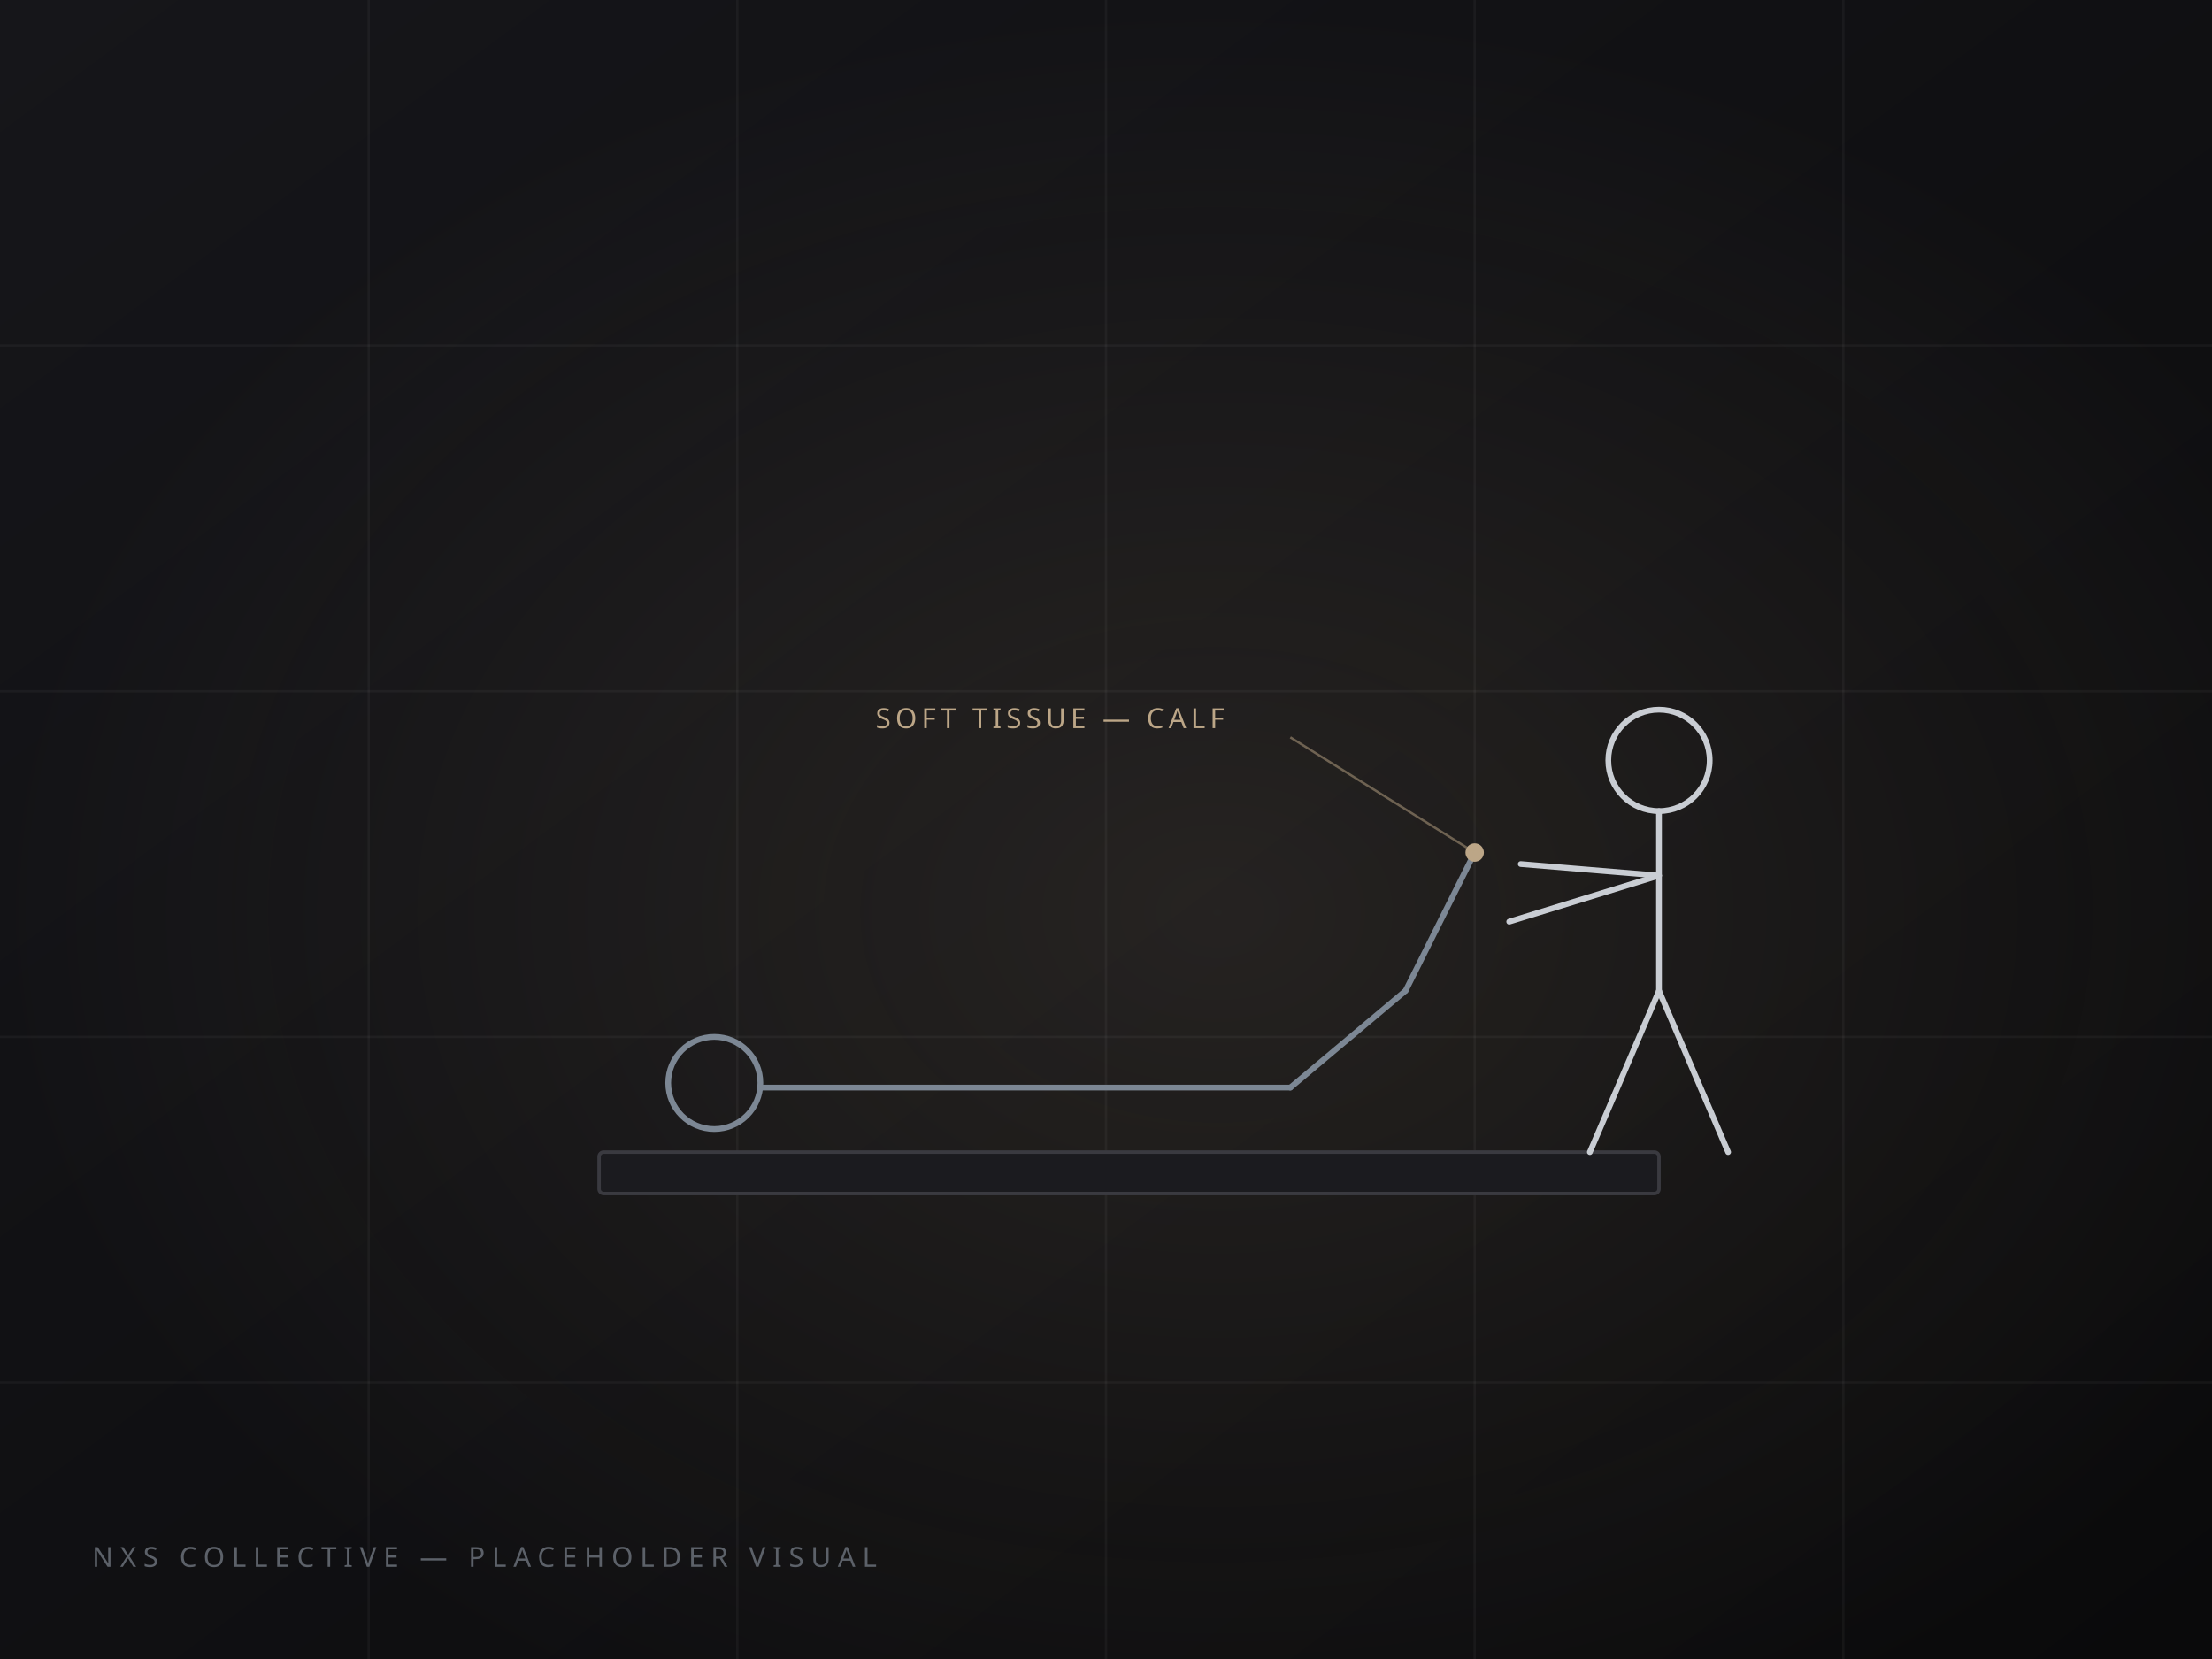
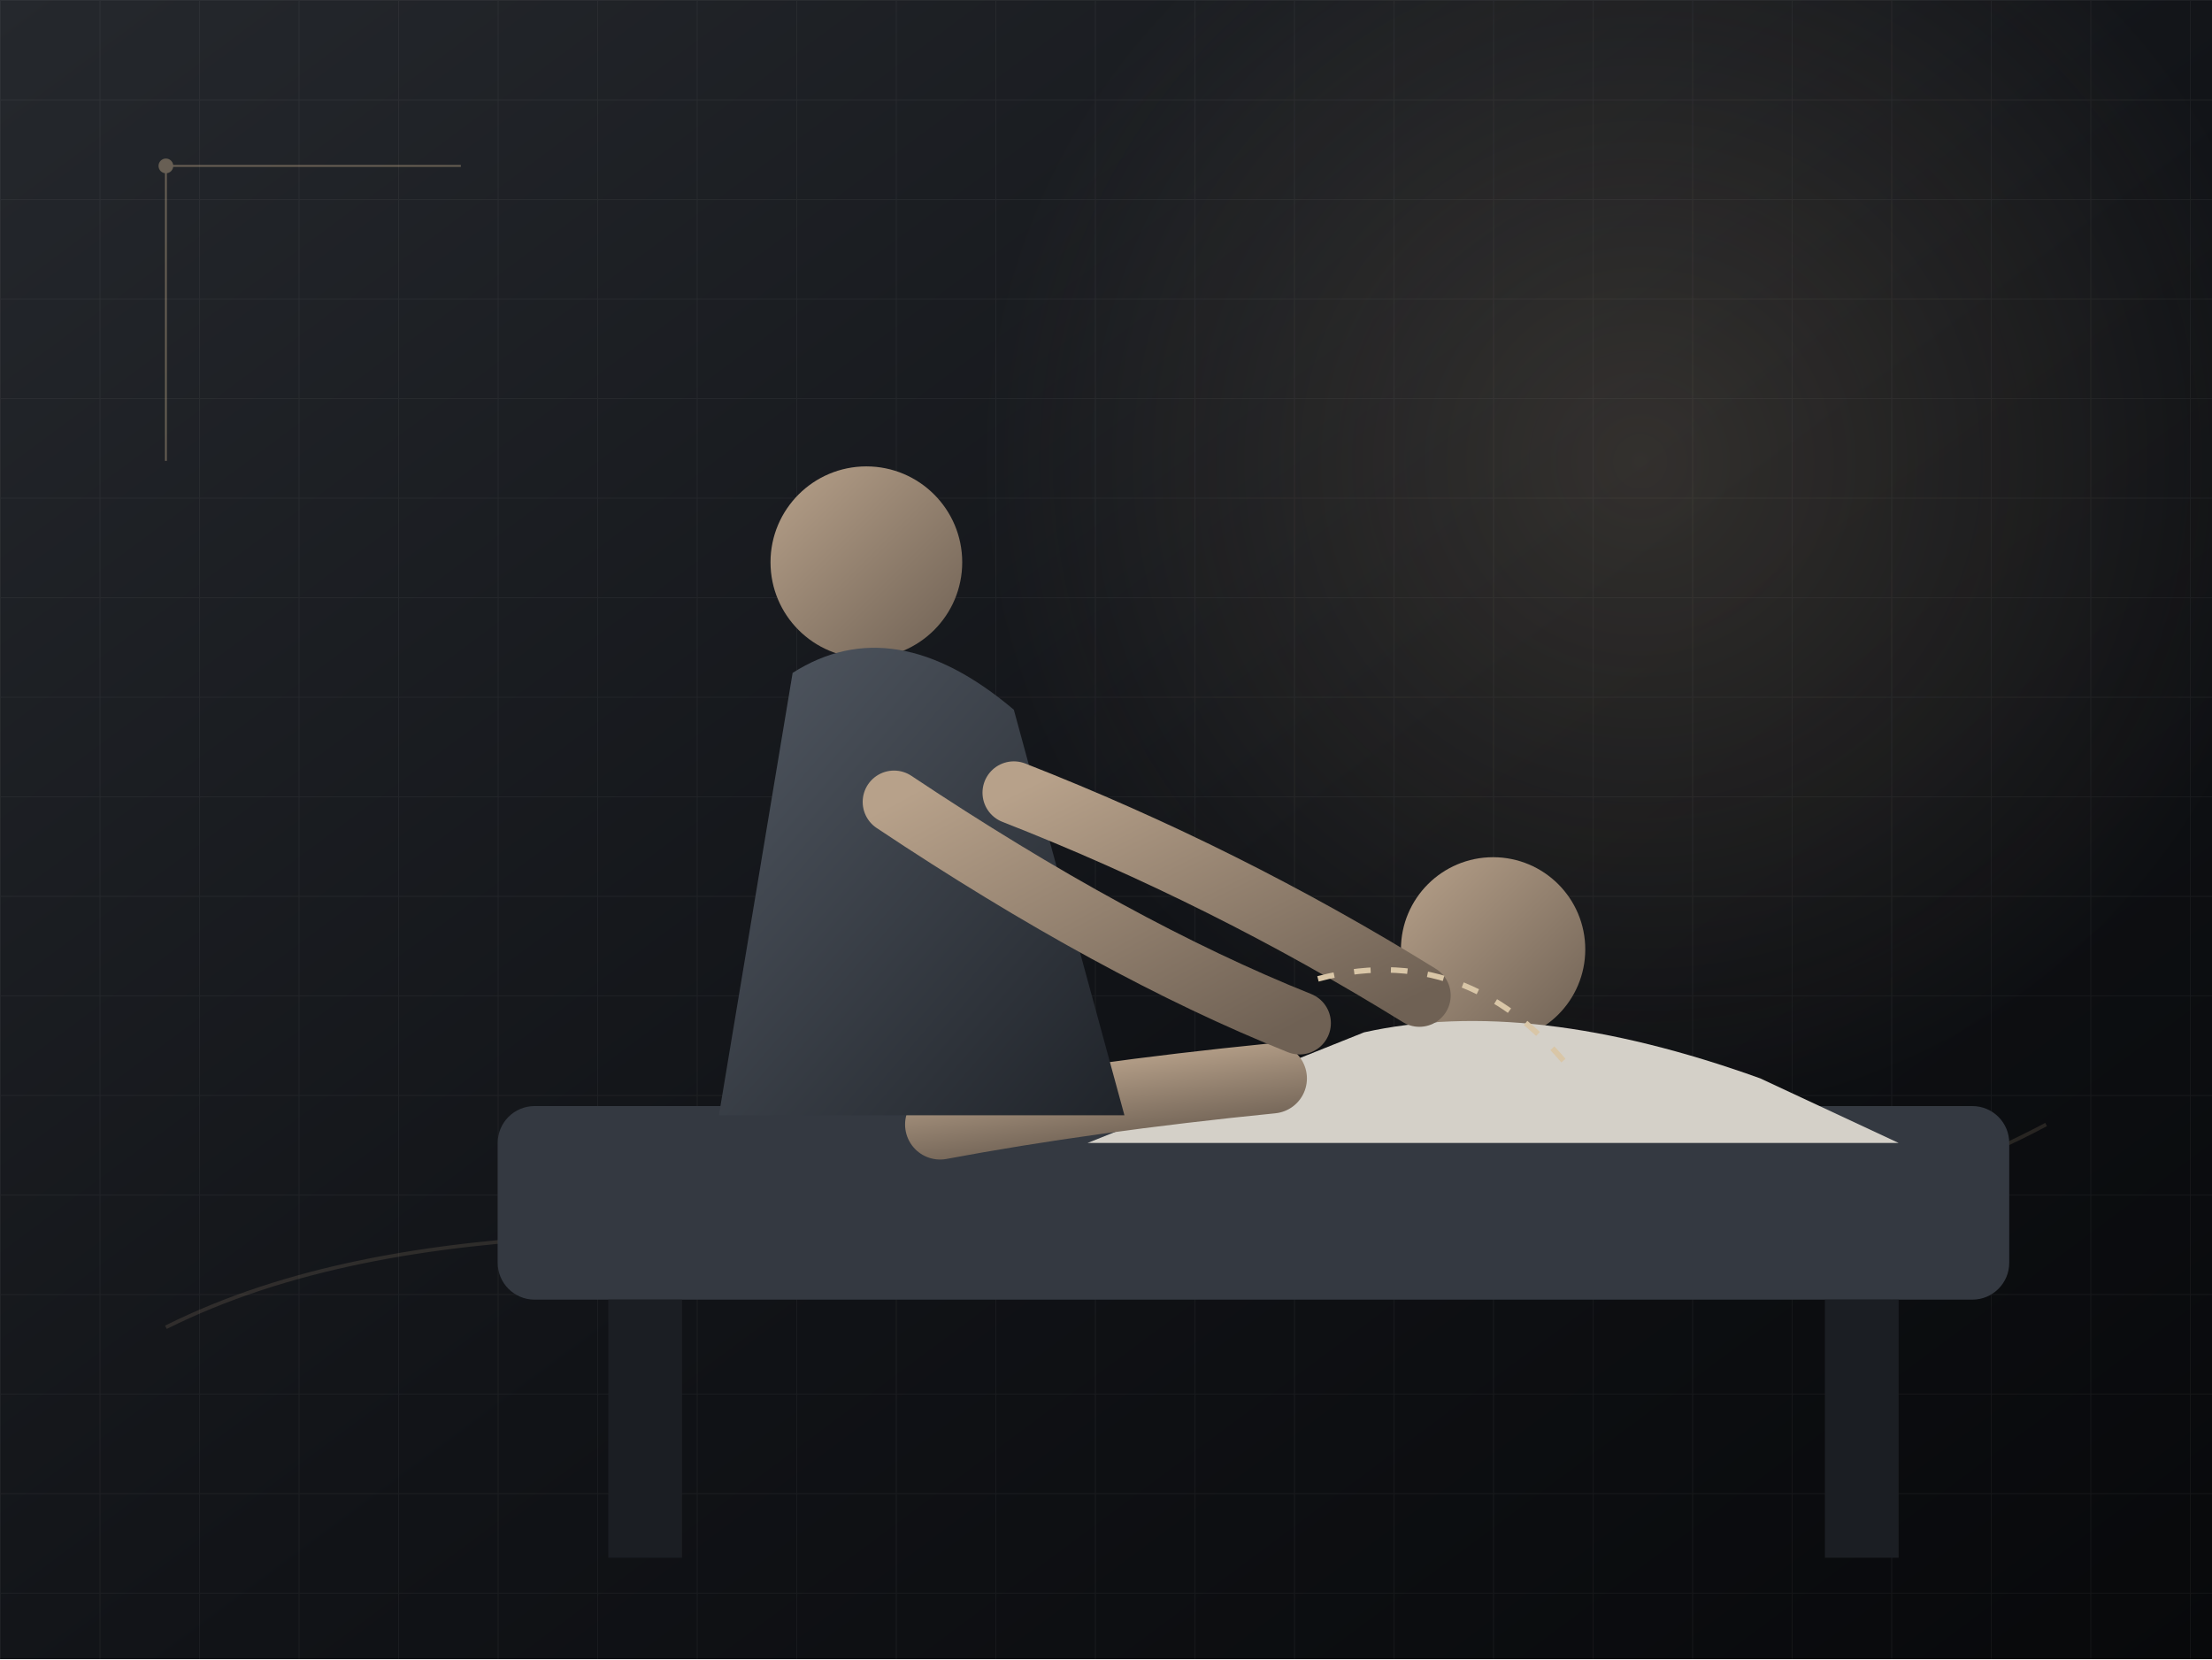
- <svg xmlns="http://www.w3.org/2000/svg" viewBox="0 0 960 720" role="img" aria-label="Abstract illustration of a sports therapist performing manual therapy on a client's leg">
+ <svg xmlns="http://www.w3.org/2000/svg" viewBox="0 0 1200 900" role="img" aria-labelledby="t d">
  <defs>
-     <linearGradient id="bgGrad3" x1="0" y1="0" x2="1" y2="1">
-       <stop offset="0%" stop-color="#16161A" />
-       <stop offset="100%" stop-color="#0A0A0B" />
+     <linearGradient id="bg" x1="0" y1="0" x2="1" y2="1">
+       <stop stop-color="#25282d" />
+       <stop offset=".55" stop-color="#111317" />
+       <stop offset="1" stop-color="#08090b" />
    </linearGradient>
-     <radialGradient id="glow3" cx="55%" cy="55%" r="55%">
-       <stop offset="0%" stop-color="#BCA687" stop-opacity="0.13" />
-       <stop offset="100%" stop-color="#BCA687" stop-opacity="0" />
+     <radialGradient id="glow">
+       <stop stop-color="#bca687" stop-opacity=".38" />
+       <stop offset="1" stop-color="#bca687" stop-opacity="0" />
    </radialGradient>
+     <linearGradient id="skin" x1="0" y1="0" x2="1" y2="1">
+       <stop stop-color="#b7a18a" />
+       <stop offset="1" stop-color="#6f6154" />
+     </linearGradient>
+     <linearGradient id="cloth" x1="0" y1="0" x2="1" y2="1">
+       <stop stop-color="#515862" />
+       <stop offset="1" stop-color="#20242a" />
+     </linearGradient>
+     <pattern id="grid" width="54" height="54" patternUnits="userSpaceOnUse">
+       <path d="M54 0H0V54" fill="none" stroke="#fff" stroke-opacity=".045" />
+     </pattern>
+     <filter id="soft">
+       <feGaussianBlur stdDeviation="18" />
+     </filter>
  </defs>
-   <rect width="960" height="720" fill="url(#bgGrad3)" />
-   <rect width="960" height="720" fill="url(#glow3)" />
-   <g stroke="#FFFFFF" stroke-opacity="0.04">
-     <line x1="0" y1="150" x2="960" y2="150" />
-     <line x1="0" y1="300" x2="960" y2="300" />
-     <line x1="0" y1="450" x2="960" y2="450" />
-     <line x1="0" y1="600" x2="960" y2="600" />
-     <line x1="160" y1="0" x2="160" y2="720" />
-     <line x1="320" y1="0" x2="320" y2="720" />
-     <line x1="480" y1="0" x2="480" y2="720" />
-     <line x1="640" y1="0" x2="640" y2="720" />
-     <line x1="800" y1="0" x2="800" y2="720" />
+   <rect width="1200" height="900" fill="url(#bg)" />
+   <rect width="1200" height="900" fill="url(#grid)" />
+   <circle cx="890" cy="250" r="360" fill="url(#glow)" opacity=".5" />
+   <path d="M90 720 C350 590 810 770 1110 610" fill="none" stroke="#bca687" stroke-opacity=".16" stroke-width="2" />
+   <g transform="translate(120 85)">
+     <rect x="150" y="515" width="820" height="105" rx="20" fill="#343941" />
+     <rect x="210" y="620" width="40" height="140" fill="#1b1e23" />
+     <rect x="870" y="620" width="40" height="140" fill="#1b1e23" />
+     <circle cx="690" cy="430" r="50" fill="url(#skin)" />
+     <path d="M620 475 Q710 455 835 500 L910 535 H470Z" fill="#d4d0c8" />
+     <path d="M570 500 Q470 510 390 525" stroke="url(#skin)" stroke-width="38" stroke-linecap="round" />
+     <circle cx="350" cy="220" r="52" fill="url(#skin)" />
+     <path d="M310 280 Q365 245 430 300 L490 520 H270Z" fill="url(#cloth)" />
+     <path d="M430 345 Q545 390 650 455" stroke="url(#skin)" stroke-width="34" stroke-linecap="round" />
+     <path d="M365 350 Q485 430 585 470" stroke="url(#skin)" stroke-width="34" stroke-linecap="round" />
+     <path d="M595 446 C655 430 700 455 732 495" fill="none" stroke="#d9c6a7" stroke-width="3" stroke-dasharray="9 11" />
  </g>
-   <rect x="260" y="500" width="460" height="18" rx="2" fill="#1B1B1F" stroke="#3A3A40" stroke-width="1.5" />
-   <g stroke="#7C8794" stroke-width="2.5" fill="none" stroke-linecap="round">
-     <circle cx="310" cy="470" r="20" />
-     <path d="M330 472 H 560" />
-     <path d="M560 472 L 610 430" />
-     <path d="M610 430 L 640 370" />
+   <g opacity=".45">
+     <circle cx="90" cy="90" r="4" fill="#bca687" />
+     <path d="M90 90H250M90 90V250" stroke="#bca687" />
  </g>
-   <g stroke="#C9CDD3" stroke-width="2.5" fill="none" stroke-linecap="round">
-     <circle cx="720" cy="330" r="22" />
-     <path d="M720 352 V 430" />
-     <path d="M720 380 L 655 400" />
-     <path d="M720 380 L 660 375" />
-     <path d="M720 430 L 690 500" />
-     <path d="M720 430 L 750 500" />
-   </g>
-   <circle cx="640" cy="370" r="4" fill="#BCA687" />
-   <line x1="640" y1="370" x2="560" y2="320" stroke="#BCA687" stroke-opacity="0.5" stroke-width="1" />
-   <text x="380" y="316" font-family="Montserrat, sans-serif" font-size="12" letter-spacing="2" fill="#BCA687">SOFT TISSUE — CALF</text>
-   <text x="40" y="680" font-family="Montserrat, sans-serif" font-size="12" letter-spacing="3" fill="#5C6169">NXS COLLECTIVE — PLACEHOLDER VISUAL</text>
</svg>
